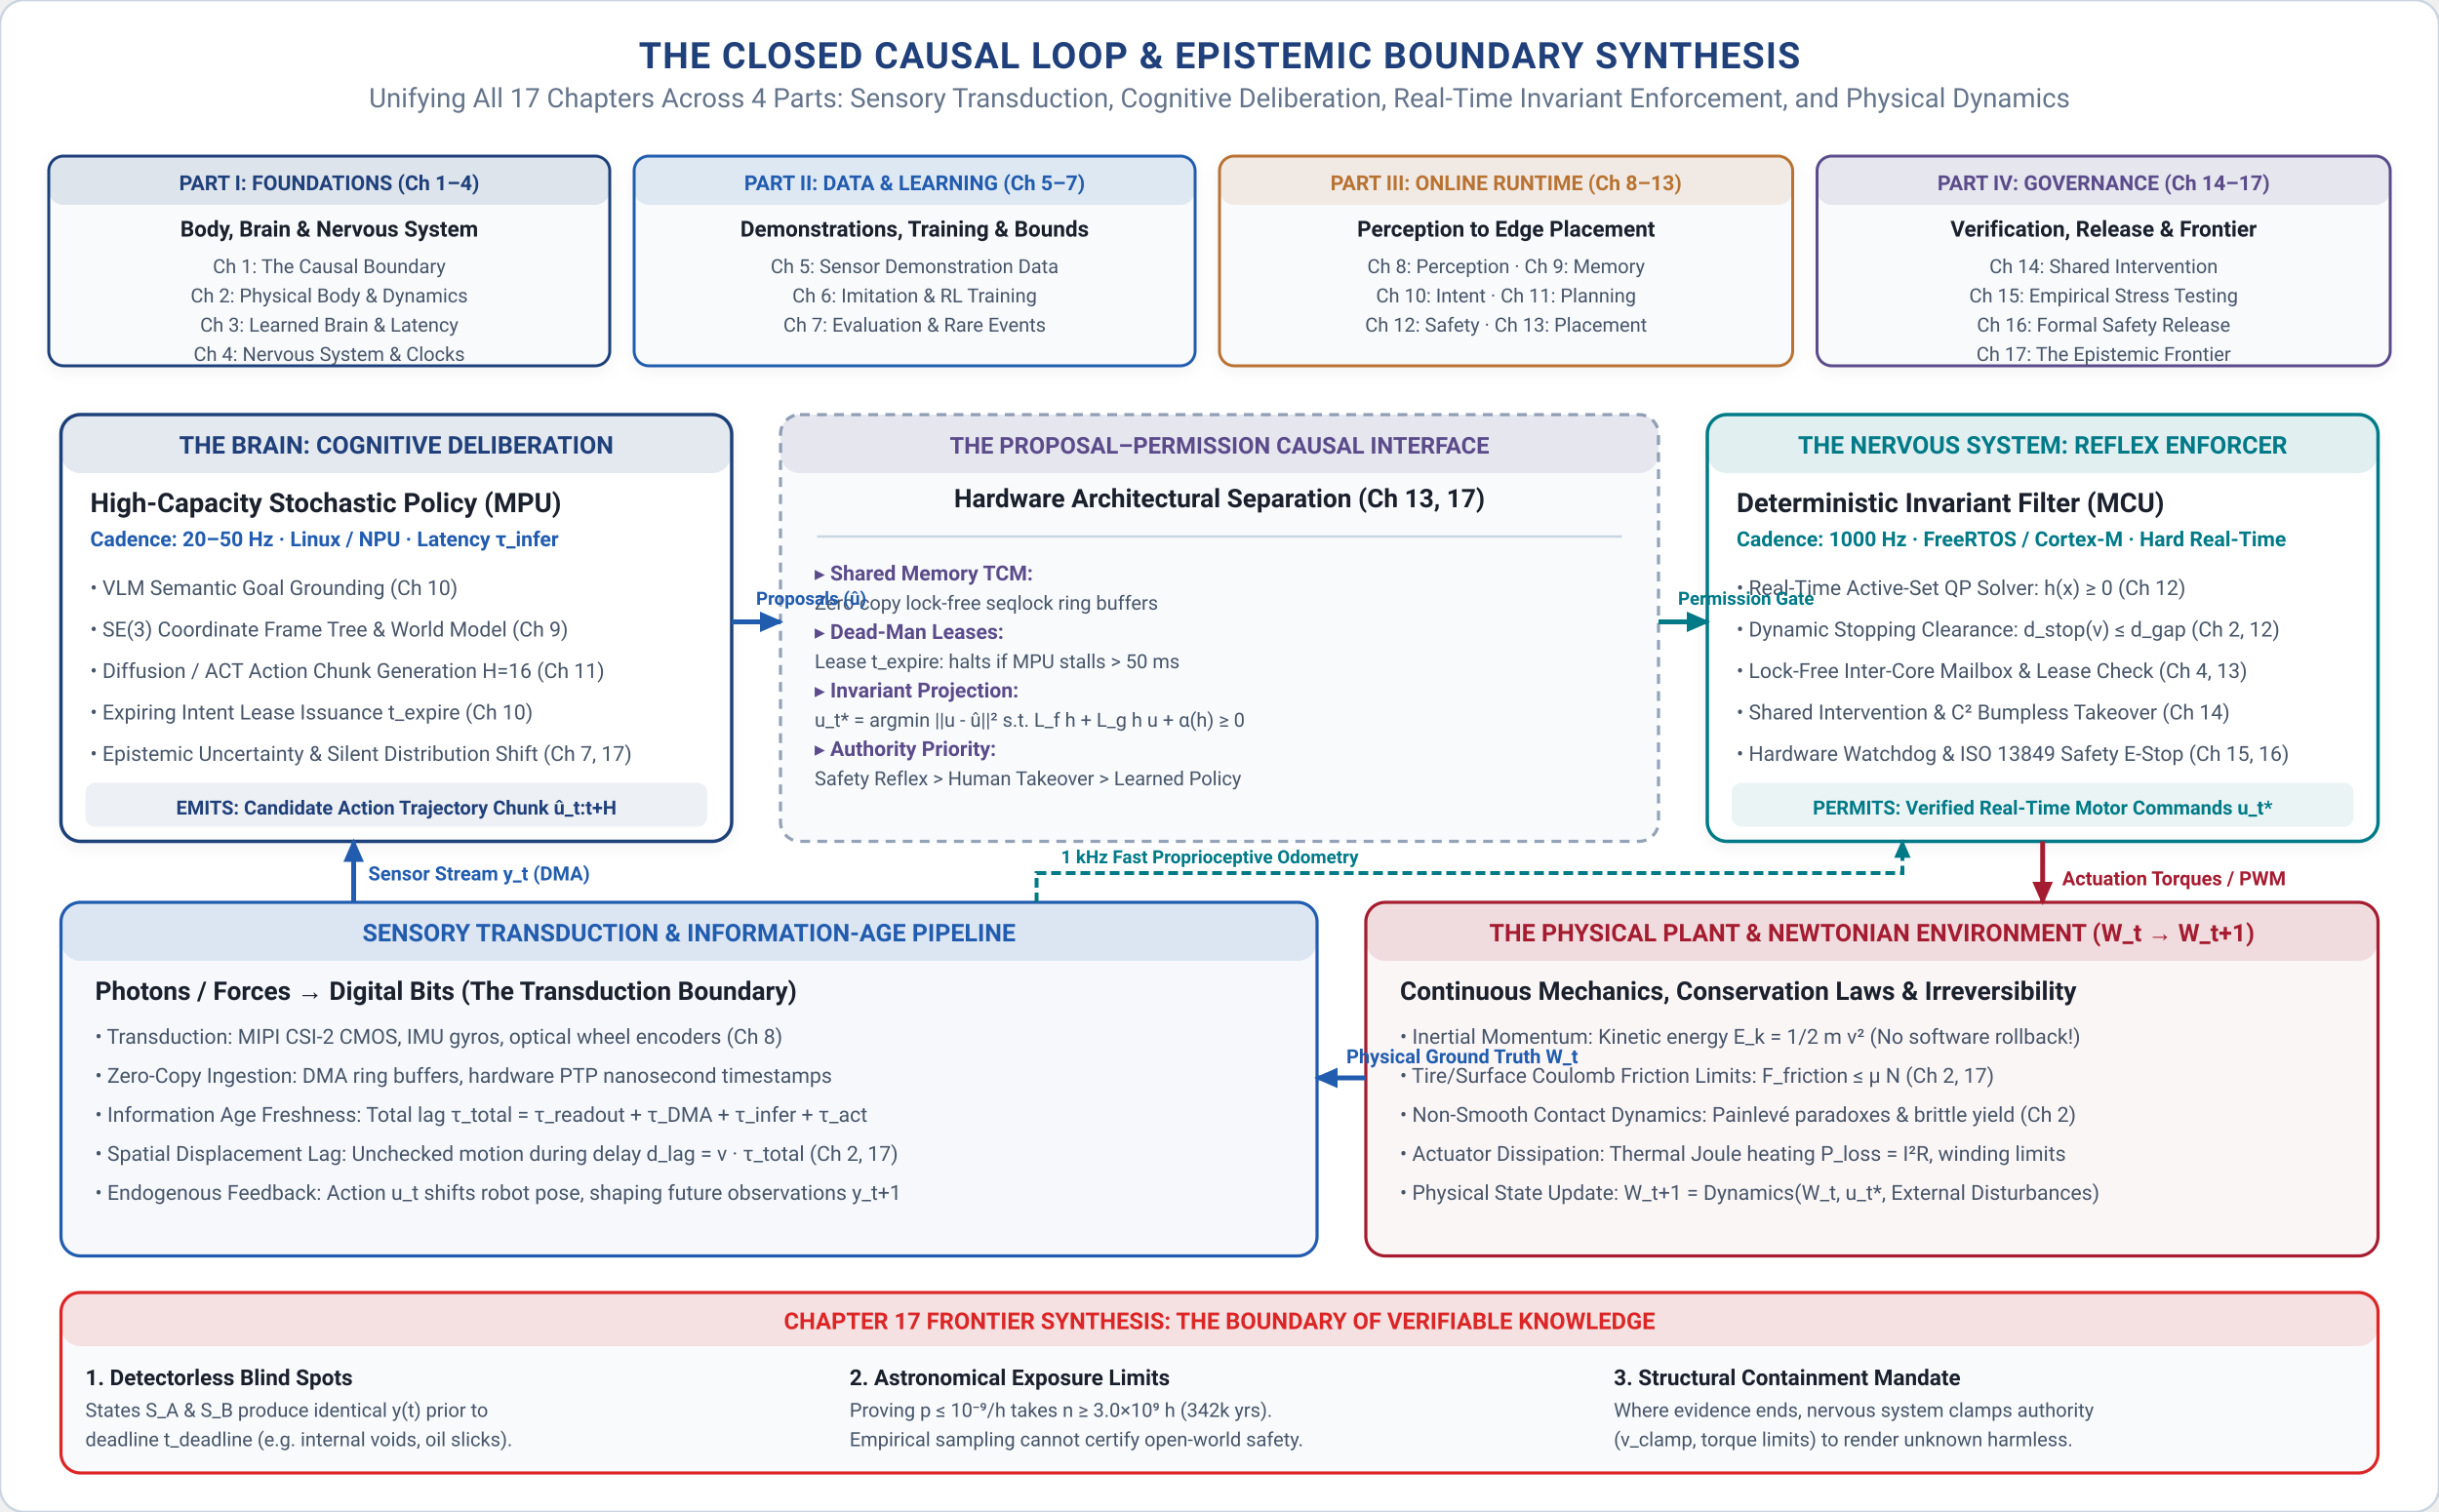
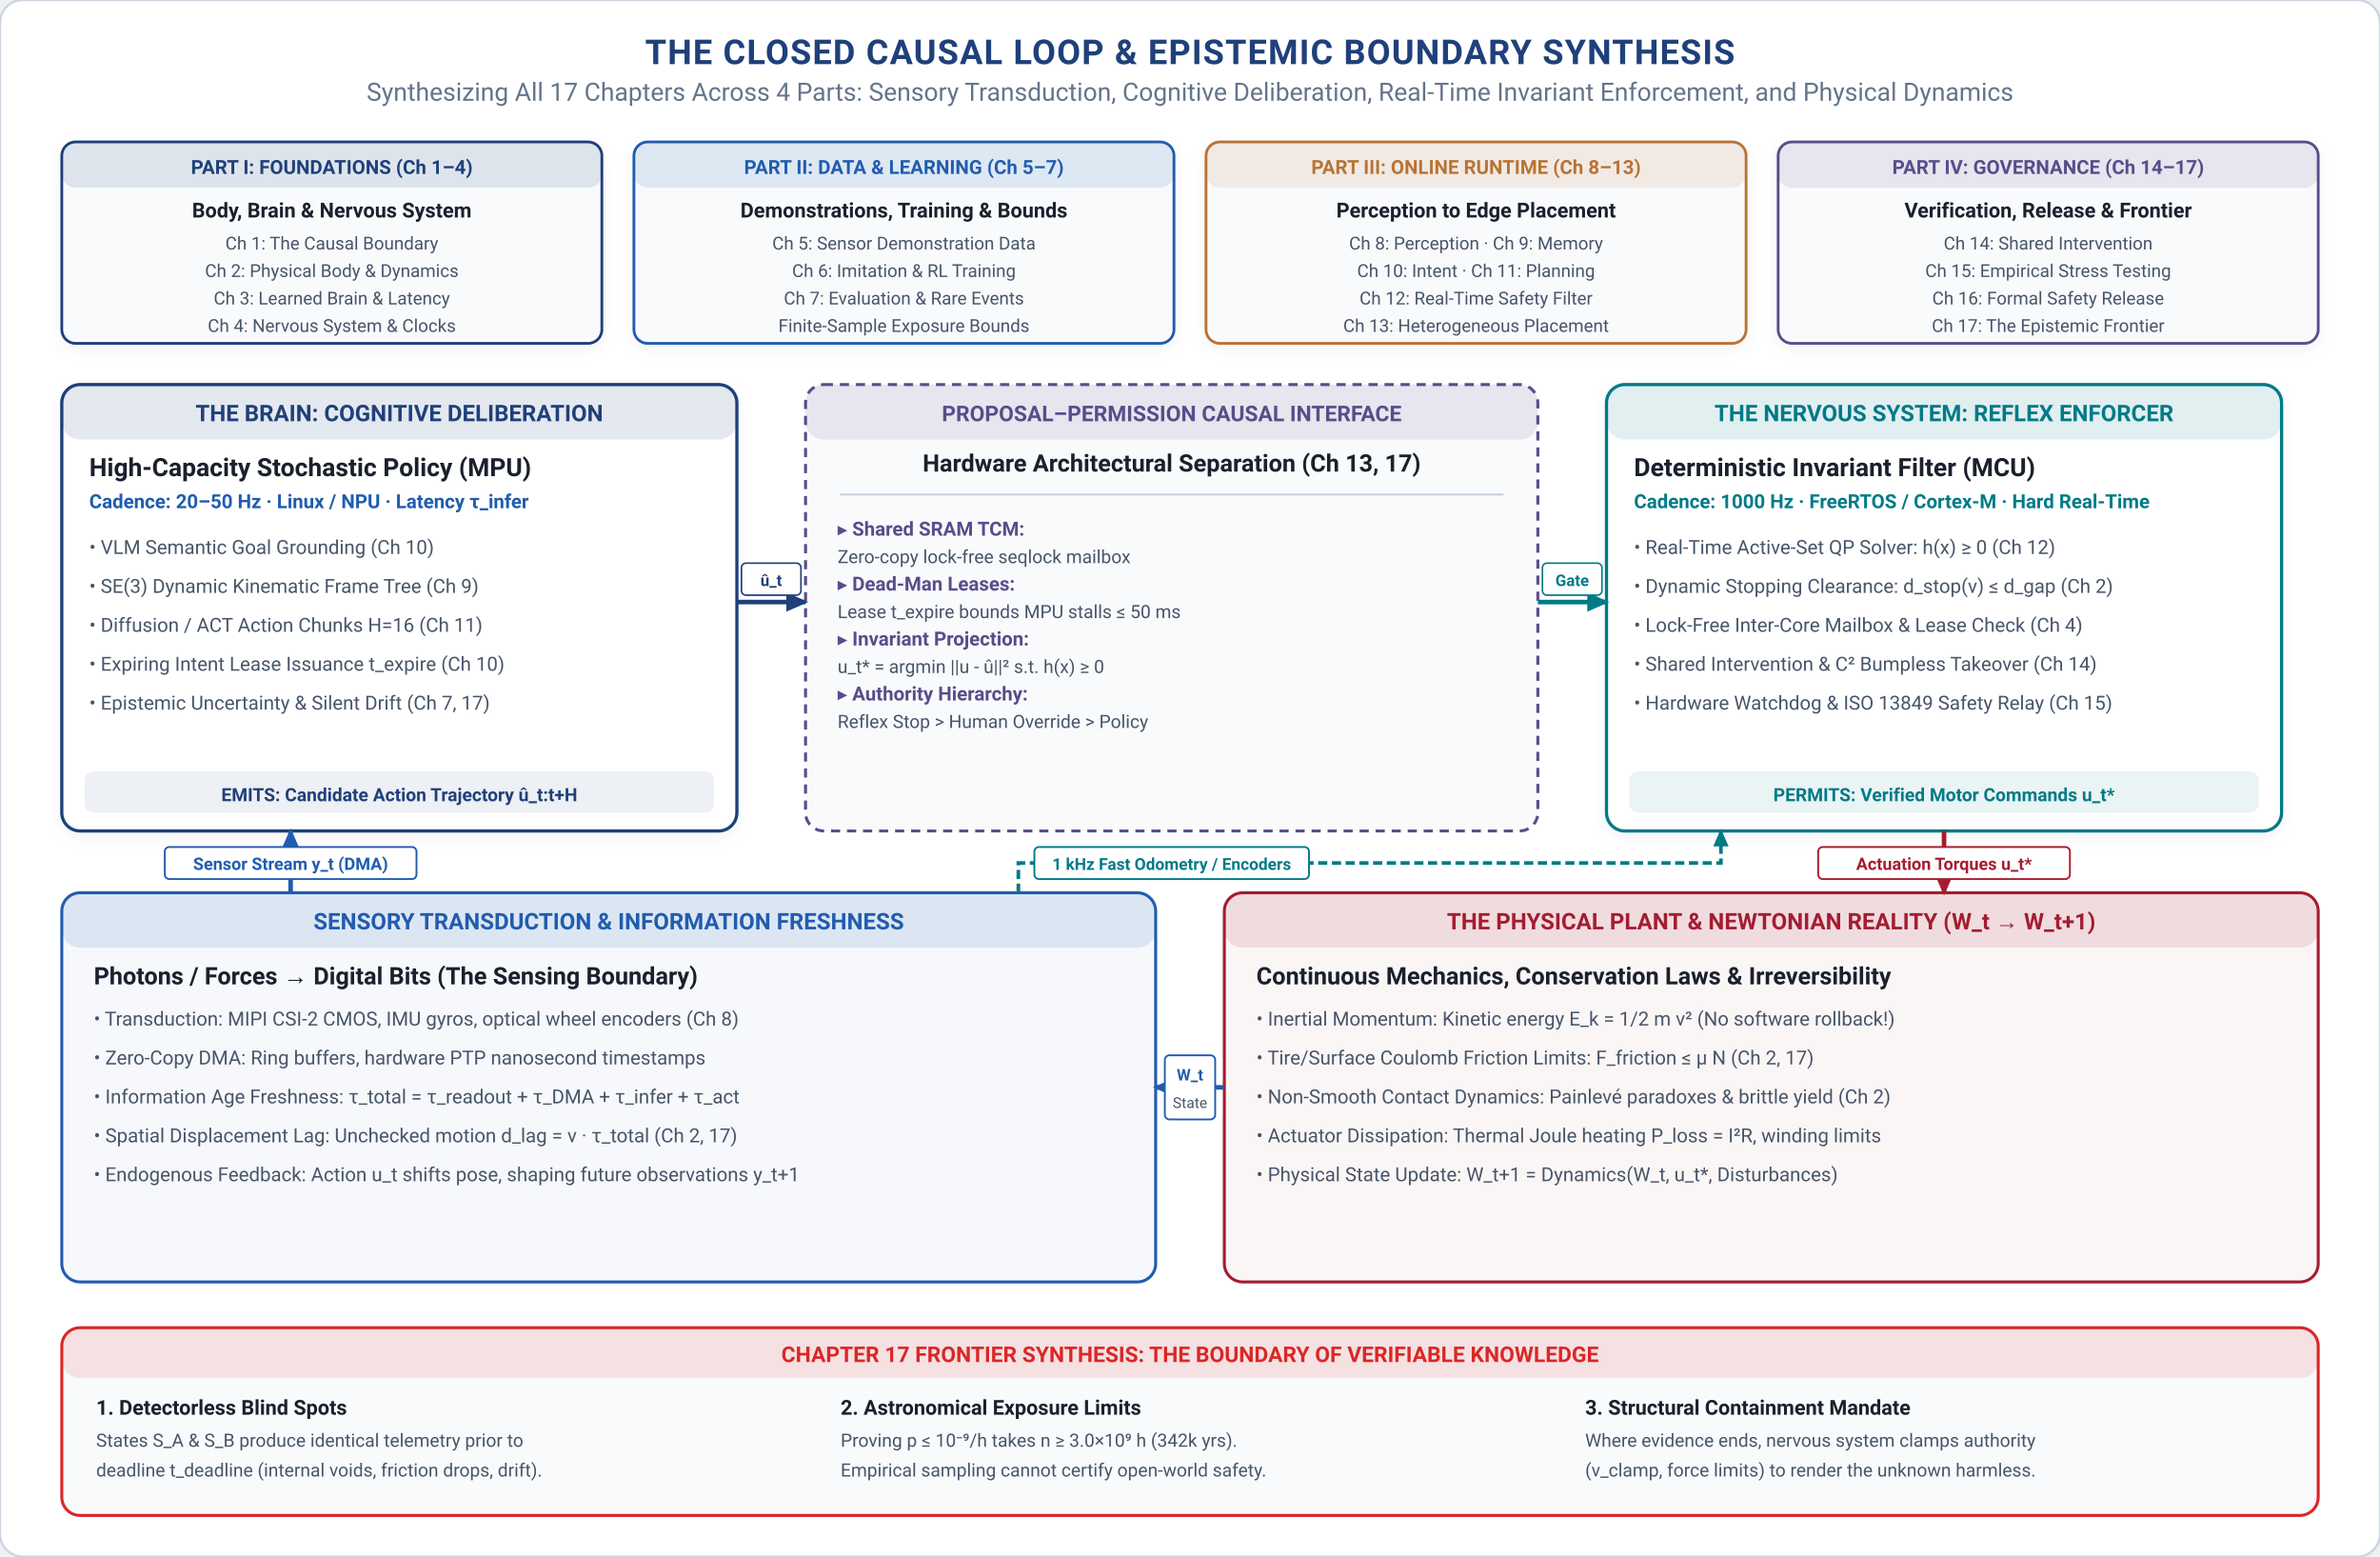
- <svg xmlns="http://www.w3.org/2000/svg" viewBox="0 0 1000 620" width="100%" height="100%">
+ <svg xmlns="http://www.w3.org/2000/svg" viewBox="0 0 1040 680" width="100%" height="100%">
  <style>
      text { font-family: -apple-system, BlinkMacSystemFont, "Segoe UI", Roboto, "Helvetica Neue", Arial, sans-serif; }
      .title { font-weight: 700; font-size: 15px; fill: #1F407A; text-anchor: middle; letter-spacing: 0.5px; }
      .subtitle { font-size: 11px; fill: #64748B; text-anchor: middle; }
      .section-hdr { font-weight: 700; font-size: 13px; fill: #1F407A; letter-spacing: 0.3px; }
      .card-title { font-weight: 700; font-size: 11.5px; }
      .body-text { font-size: 10px; fill: #475569; }
      .bold-text { font-weight: 600; font-size: 10px; fill: #1A202C; }
      .small-text { font-size: 9px; fill: #64748B; }
      .code-text { font-family: "SFMono-Regular", Consolas, "Liberation Mono", Menlo, Courier, monospace; font-size: 9px; fill: #1F407A; font-weight: 600; }
      .badge-text { font-weight: 700; font-size: 9px; text-anchor: middle; }
    </style>
  <defs>
    <marker id="arr-blue" viewBox="0 0 10 10" refX="7" refY="5" markerWidth="6" markerHeight="6" orient="auto-start-reverse">
      <path d="M 0 1.5 L 8 5 L 0 8.5 z" fill="#215CAF" />
    </marker>
    <marker id="arr-navy" viewBox="0 0 10 10" refX="7" refY="5" markerWidth="6" markerHeight="6" orient="auto-start-reverse">
      <path d="M 0 1.5 L 8 5 L 0 8.5 z" fill="#1F407A" />
    </marker>
    <marker id="arr-petrol" viewBox="0 0 10 10" refX="7" refY="5" markerWidth="6" markerHeight="6" orient="auto-start-reverse">
      <path d="M 0 1.5 L 8 5 L 0 8.5 z" fill="#007A87" />
    </marker>
    <marker id="arr-teal" viewBox="0 0 10 10" refX="7" refY="5" markerWidth="6" markerHeight="6" orient="auto-start-reverse">
      <path d="M 0 1.5 L 8 5 L 0 8.5 z" fill="#10B981" />
    </marker>
    <marker id="arr-bronze" viewBox="0 0 10 10" refX="7" refY="5" markerWidth="6" markerHeight="6" orient="auto-start-reverse">
      <path d="M 0 1.5 L 8 5 L 0 8.5 z" fill="#B87333" />
    </marker>
    <marker id="arr-crimson" viewBox="0 0 10 10" refX="7" refY="5" markerWidth="6" markerHeight="6" orient="auto-start-reverse">
      <path d="M 0 1.5 L 8 5 L 0 8.5 z" fill="#A51C30" />
    </marker>
    <marker id="arr-coral" viewBox="0 0 10 10" refX="7" refY="5" markerWidth="6" markerHeight="6" orient="auto-start-reverse">
      <path d="M 0 1.5 L 8 5 L 0 8.5 z" fill="#DC2626" />
    </marker>
    <marker id="arr-purple" viewBox="0 0 10 10" refX="7" refY="5" markerWidth="6" markerHeight="6" orient="auto-start-reverse">
      <path d="M 0 1.5 L 8 5 L 0 8.5 z" fill="#5B4B8A" />
    </marker>
    <marker id="arr-slate" viewBox="0 0 10 10" refX="7" refY="5" markerWidth="6" markerHeight="6" orient="auto-start-reverse">
      <path d="M 0 1.5 L 8 5 L 0 8.5 z" fill="#64748B" />
    </marker>
    <filter id="shadow" x="-2%" y="-3%" width="104%" height="108%" filterUnits="userSpaceOnUse">
      <feDropShadow dx="0" dy="2" stdDeviation="3" flood-color="#0F172A" flood-opacity="0.05" />
    </filter>
  </defs>
-   <rect width="1000" height="620" fill="#FFFFFF" rx="10" stroke="#CBD5E1" stroke-width="1" />
-   <text x="500.0" y="28" class="title">THE CLOSED CAUSAL LOOP &amp; EPISTEMIC BOUNDARY SYNTHESIS</text>
-   <text x="500.0" y="44" class="subtitle">Unifying All 17 Chapters Across 4 Parts: Sensory Transduction, Cognitive Deliberation, Real-Time Invariant Enforcement, and Physical Dynamics</text>
-   <rect x="20" y="64" width="230" height="86" rx="6" fill="#F8FAFC" stroke="#1F407A" stroke-width="1.2" filter="url(#shadow)" />
-   <rect x="20" y="64" width="230" height="20" rx="6" fill="#1F407A" fill-opacity="0.12" />
-   <text x="135.0" y="78" font-size="8.5" font-weight="700" fill="#1F407A" text-anchor="middle">PART I: FOUNDATIONS (Ch 1–4)</text>
-   <text x="135.0" y="97" font-size="9" font-weight="700" fill="#1A202C" text-anchor="middle">Body, Brain &amp; Nervous System</text>
-   <text x="135.0" y="112" font-size="8" fill="#475569" text-anchor="middle">Ch 1: The Causal Boundary</text>
-   <text x="135.0" y="124" font-size="8" fill="#475569" text-anchor="middle">Ch 2: Physical Body &amp; Dynamics</text>
-   <text x="135.0" y="136" font-size="8" fill="#475569" text-anchor="middle">Ch 3: Learned Brain &amp; Latency</text>
-   <text x="135.0" y="148" font-size="8" fill="#475569" text-anchor="middle">Ch 4: Nervous System &amp; Clocks</text>
-   <rect x="260" y="64" width="230" height="86" rx="6" fill="#F8FAFC" stroke="#215CAF" stroke-width="1.2" filter="url(#shadow)" />
-   <rect x="260" y="64" width="230" height="20" rx="6" fill="#215CAF" fill-opacity="0.12" />
-   <text x="375.0" y="78" font-size="8.5" font-weight="700" fill="#215CAF" text-anchor="middle">PART II: DATA &amp; LEARNING (Ch 5–7)</text>
-   <text x="375.0" y="97" font-size="9" font-weight="700" fill="#1A202C" text-anchor="middle">Demonstrations, Training &amp; Bounds</text>
-   <text x="375.0" y="112" font-size="8" fill="#475569" text-anchor="middle">Ch 5: Sensor Demonstration Data</text>
-   <text x="375.0" y="124" font-size="8" fill="#475569" text-anchor="middle">Ch 6: Imitation &amp; RL Training</text>
-   <text x="375.0" y="136" font-size="8" fill="#475569" text-anchor="middle">Ch 7: Evaluation &amp; Rare Events</text>
-   <rect x="500" y="64" width="235" height="86" rx="6" fill="#F8FAFC" stroke="#B87333" stroke-width="1.2" filter="url(#shadow)" />
-   <rect x="500" y="64" width="235" height="20" rx="6" fill="#B87333" fill-opacity="0.12" />
-   <text x="617.5" y="78" font-size="8.5" font-weight="700" fill="#B87333" text-anchor="middle">PART III: ONLINE RUNTIME (Ch 8–13)</text>
-   <text x="617.5" y="97" font-size="9" font-weight="700" fill="#1A202C" text-anchor="middle">Perception to Edge Placement</text>
-   <text x="617.5" y="112" font-size="8" fill="#475569" text-anchor="middle">Ch 8: Perception · Ch 9: Memory</text>
-   <text x="617.5" y="124" font-size="8" fill="#475569" text-anchor="middle">Ch 10: Intent · Ch 11: Planning</text>
-   <text x="617.5" y="136" font-size="8" fill="#475569" text-anchor="middle">Ch 12: Safety · Ch 13: Placement</text>
-   <rect x="745" y="64" width="235" height="86" rx="6" fill="#F8FAFC" stroke="#5B4B8A" stroke-width="1.2" filter="url(#shadow)" />
-   <rect x="745" y="64" width="235" height="20" rx="6" fill="#5B4B8A" fill-opacity="0.12" />
-   <text x="862.5" y="78" font-size="8.5" font-weight="700" fill="#5B4B8A" text-anchor="middle">PART IV: GOVERNANCE (Ch 14–17)</text>
-   <text x="862.5" y="97" font-size="9" font-weight="700" fill="#1A202C" text-anchor="middle">Verification, Release &amp; Frontier</text>
-   <text x="862.5" y="112" font-size="8" fill="#475569" text-anchor="middle">Ch 14: Shared Intervention</text>
-   <text x="862.5" y="124" font-size="8" fill="#475569" text-anchor="middle">Ch 15: Empirical Stress Testing</text>
-   <text x="862.5" y="136" font-size="8" fill="#475569" text-anchor="middle">Ch 16: Formal Safety Release</text>
-   <text x="862.5" y="148" font-size="8" fill="#475569" text-anchor="middle">Ch 17: The Epistemic Frontier</text>
-   <rect x="25" y="170" width="275" height="175" rx="8" fill="#FFFFFF" stroke="#1F407A" stroke-width="1.4" filter="url(#shadow)" />
-   <rect x="25" y="170" width="275" height="24" rx="8" fill="#1F407A" fill-opacity="0.12" />
-   <text x="162.5" y="186" font-size="10" font-weight="700" fill="#1F407A" text-anchor="middle">THE BRAIN: COGNITIVE DELIBERATION</text>
-   <text x="37" y="210" font-size="11" font-weight="700" fill="#1A202C">High-Capacity Stochastic Policy (MPU)</text>
-   <text x="37" y="224" font-size="8.5" font-weight="600" fill="#215CAF">Cadence: 20–50 Hz · Linux / NPU · Latency τ_infer</text>
-   <text x="37" y="244" font-size="8.5" fill="#475569">• VLM Semantic Goal Grounding (Ch 10)</text>
-   <text x="37" y="261" font-size="8.5" fill="#475569">• SE(3) Coordinate Frame Tree &amp; World Model (Ch 9)</text>
-   <text x="37" y="278" font-size="8.5" fill="#475569">• Diffusion / ACT Action Chunk Generation H=16 (Ch 11)</text>
-   <text x="37" y="295" font-size="8.5" fill="#475569">• Expiring Intent Lease Issuance t_expire (Ch 10)</text>
-   <text x="37" y="312" font-size="8.5" fill="#475569">• Epistemic Uncertainty &amp; Silent Distribution Shift (Ch 7, 17)</text>
-   <rect x="35" y="321" width="255" height="18" rx="4" fill="#1F407A" fill-opacity="0.08" />
-   <text x="162.5" y="334" font-size="8" font-weight="700" fill="#1F407A" text-anchor="middle">EMITS: Candidate Action Trajectory Chunk û_t:t+H</text>
-   <rect x="700" y="170" width="275" height="175" rx="8" fill="#FFFFFF" stroke="#007A87" stroke-width="1.4" filter="url(#shadow)" />
-   <rect x="700" y="170" width="275" height="24" rx="8" fill="#007A87" fill-opacity="0.12" />
-   <text x="837.5" y="186" font-size="10" font-weight="700" fill="#007A87" text-anchor="middle">THE NERVOUS SYSTEM: REFLEX ENFORCER</text>
-   <text x="712" y="210" font-size="11" font-weight="700" fill="#1A202C">Deterministic Invariant Filter (MCU)</text>
-   <text x="712" y="224" font-size="8.5" font-weight="600" fill="#007A87">Cadence: 1000 Hz · FreeRTOS / Cortex-M · Hard Real-Time</text>
-   <text x="712" y="244" font-size="8.5" fill="#475569">• Real-Time Active-Set QP Solver: h(x) ≥ 0 (Ch 12)</text>
-   <text x="712" y="261" font-size="8.5" fill="#475569">• Dynamic Stopping Clearance: d_stop(v) ≤ d_gap (Ch 2, 12)</text>
-   <text x="712" y="278" font-size="8.5" fill="#475569">• Lock-Free Inter-Core Mailbox &amp; Lease Check (Ch 4, 13)</text>
-   <text x="712" y="295" font-size="8.5" fill="#475569">• Shared Intervention &amp; C² Bumpless Takeover (Ch 14)</text>
-   <text x="712" y="312" font-size="8.5" fill="#475569">• Hardware Watchdog &amp; ISO 13849 Safety E-Stop (Ch 15, 16)</text>
-   <rect x="710" y="321" width="255" height="18" rx="4" fill="#007A87" fill-opacity="0.08" />
-   <text x="837.5" y="334" font-size="8" font-weight="700" fill="#007A87" text-anchor="middle">PERMITS: Verified Real-Time Motor Commands u_t*</text>
-   <rect x="320" y="170" width="360" height="175" rx="8" fill="#F8FAFC" stroke="#94A3B8" stroke-width="1.3" stroke-dasharray="4,3" />
-   <rect x="320" y="170" width="360" height="24" rx="8" fill="#5B4B8A" fill-opacity="0.12" />
-   <text x="500.0" y="186" font-size="9.5" font-weight="700" fill="#5B4B8A" text-anchor="middle">THE PROPOSAL–PERMISSION CAUSAL INTERFACE</text>
-   <text x="500.0" y="208" font-size="10.5" font-weight="700" fill="#1A202C" text-anchor="middle">Hardware Architectural Separation (Ch 13, 17)</text>
-   <line x1="335" y1="220" x2="665" y2="220" stroke="#CBD5E1" stroke-width="1" />
-   <text x="334" y="238" font-size="8.5" font-weight="700" fill="#5B4B8A">▸ Shared Memory TCM:</text>
-   <text x="334" y="250" font-size="8" fill="#475569">Zero-copy lock-free seqlock ring buffers</text>
-   <text x="334" y="262" font-size="8.5" font-weight="700" fill="#5B4B8A">▸ Dead-Man Leases:</text>
-   <text x="334" y="274" font-size="8" fill="#475569">Lease t_expire: halts if MPU stalls &gt; 50 ms</text>
-   <text x="334" y="286" font-size="8.5" font-weight="700" fill="#5B4B8A">▸ Invariant Projection:</text>
-   <text x="334" y="298" font-size="8" fill="#475569">u_t* = argmin ||u - û||² s.t. L_f h + L_g h u + α(h) ≥ 0</text>
-   <text x="334" y="310" font-size="8.5" font-weight="700" fill="#5B4B8A">▸ Authority Priority:</text>
-   <text x="334" y="322" font-size="8" fill="#475569">Safety Reflex &gt; Human Takeover &gt; Learned Policy</text>
-   <line x1="300" y1="255" x2="320" y2="255" stroke="#215CAF" stroke-width="2" marker-end="url(#arr-blue)" />
-   <text x="310" y="248" font-size="7.5" font-weight="700" fill="#215CAF">Proposals (û)</text>
-   <line x1="680" y1="255" x2="700" y2="255" stroke="#007A87" stroke-width="2" marker-end="url(#arr-petrol)" />
-   <text x="688" y="248" font-size="7.5" font-weight="700" fill="#007A87">Permission Gate</text>
-   <rect x="560" y="370" width="415" height="145" rx="8" fill="#A51C30" fill-opacity="0.04" stroke="#A51C30" stroke-width="1.3" />
-   <rect x="560" y="370" width="415" height="24" rx="8" fill="#A51C30" fill-opacity="0.12" />
-   <text x="767.5" y="386" font-size="10" font-weight="700" fill="#A51C30" text-anchor="middle">THE PHYSICAL PLANT &amp; NEWTONIAN ENVIRONMENT (W_t → W_t+1)</text>
-   <text x="574" y="410" font-size="10.5" font-weight="700" fill="#1A202C">Continuous Mechanics, Conservation Laws &amp; Irreversibility</text>
-   <text x="574" y="428" font-size="8.5" fill="#475569">• Inertial Momentum: Kinetic energy E_k = 1/2 m v² (No software rollback!)</text>
-   <text x="574" y="444" font-size="8.5" fill="#475569">• Tire/Surface Coulomb Friction Limits: F_friction ≤ μ N (Ch 2, 17)</text>
-   <text x="574" y="460" font-size="8.5" fill="#475569">• Non-Smooth Contact Dynamics: Painlevé paradoxes &amp; brittle yield (Ch 2)</text>
-   <text x="574" y="476" font-size="8.5" fill="#475569">• Actuator Dissipation: Thermal Joule heating P_loss = I²R, winding limits</text>
-   <text x="574" y="492" font-size="8.5" fill="#475569">• Physical State Update: W_t+1 = Dynamics(W_t, u_t*, External Disturbances)</text>
-   <line x1="837.5" y1="345" x2="837.5" y2="370" stroke="#A51C30" stroke-width="2" marker-end="url(#arr-crimson)" />
-   <text x="845.5" y="363" font-size="8" font-weight="700" fill="#A51C30">Actuation Torques / PWM</text>
-   <rect x="25" y="370" width="515" height="145" rx="8" fill="#215CAF" fill-opacity="0.04" stroke="#215CAF" stroke-width="1.3" />
-   <rect x="25" y="370" width="515" height="24" rx="8" fill="#215CAF" fill-opacity="0.12" />
-   <text x="282.5" y="386" font-size="10" font-weight="700" fill="#215CAF" text-anchor="middle">SENSORY TRANSDUCTION &amp; INFORMATION-AGE PIPELINE</text>
-   <text x="39" y="410" font-size="10.5" font-weight="700" fill="#1A202C">Photons / Forces → Digital Bits (The Transduction Boundary)</text>
-   <text x="39" y="428" font-size="8.5" fill="#475569">• Transduction: MIPI CSI-2 CMOS, IMU gyros, optical wheel encoders (Ch 8)</text>
-   <text x="39" y="444" font-size="8.5" fill="#475569">• Zero-Copy Ingestion: DMA ring buffers, hardware PTP nanosecond timestamps</text>
-   <text x="39" y="460" font-size="8.5" fill="#475569">• Information Age Freshness: Total lag τ_total = τ_readout + τ_DMA + τ_infer + τ_act</text>
-   <text x="39" y="476" font-size="8.5" fill="#475569">• Spatial Displacement Lag: Unchecked motion during delay d_lag = v · τ_total (Ch 2, 17)</text>
-   <text x="39" y="492" font-size="8.5" fill="#475569">• Endogenous Feedback: Action u_t shifts robot pose, shaping future observations y_t+1</text>
-   <line x1="560" y1="442" x2="540" y2="442" stroke="#215CAF" stroke-width="2" marker-end="url(#arr-blue)" />
-   <text x="552" y="436" font-size="8" font-weight="700" fill="#215CAF">Physical Ground Truth W_t</text>
-   <line x1="145" y1="370" x2="145" y2="345" stroke="#215CAF" stroke-width="2" marker-end="url(#arr-blue)" />
-   <text x="151" y="361" font-size="8" font-weight="700" fill="#215CAF">Sensor Stream y_t (DMA)</text>
-   <path d="M 425 370 L 425 358 L 780 358 L 780 345" fill="none" stroke="#007A87" stroke-width="1.6" stroke-dasharray="4,2" marker-end="url(#arr-petrol)" />
-   <text x="435" y="354" font-size="7.5" font-weight="600" fill="#007A87">1 kHz Fast Proprioceptive Odometry</text>
-   <rect x="25" y="530" width="950" height="74" rx="8" fill="#F8FAFC" stroke="#DC2626" stroke-width="1.3" />
-   <rect x="25" y="530" width="950" height="22" rx="8" fill="#DC2626" fill-opacity="0.12" />
-   <text x="500.0" y="545" font-size="9.5" font-weight="700" fill="#DC2626" text-anchor="middle">CHAPTER 17 FRONTIER SYNTHESIS: THE BOUNDARY OF VERIFIABLE KNOWLEDGE</text>
-   <text x="35" y="568" font-size="9" font-weight="700" fill="#1A202C">1. Detectorless Blind Spots</text>
-   <text x="35" y="581" font-size="8" fill="#475569">States S_A &amp; S_B produce identical y(t) prior to</text>
-   <text x="35" y="593" font-size="8" fill="#475569">deadline t_deadline (e.g. internal voids, oil slicks).</text>
-   <text x="348.333" y="568" font-size="9" font-weight="700" fill="#1A202C">2. Astronomical Exposure Limits</text>
-   <text x="348.333" y="581" font-size="8" fill="#475569">Proving p ≤ 10⁻⁹/h takes n ≥ 3.0×10⁹ h (342k yrs).</text>
-   <text x="348.333" y="593" font-size="8" fill="#475569">Empirical sampling cannot certify open-world safety.</text>
-   <text x="661.667" y="568" font-size="9" font-weight="700" fill="#1A202C">3. Structural Containment Mandate</text>
-   <text x="661.667" y="581" font-size="8" fill="#475569">Where evidence ends, nervous system clamps authority</text>
-   <text x="661.667" y="593" font-size="8" fill="#475569">(v_clamp, torque limits) to render unknown harmless.</text>
+   <rect width="1040" height="680" fill="#FFFFFF" rx="10" stroke="#CBD5E1" stroke-width="1" />
+   <text x="520.0" y="28" class="title">THE CLOSED CAUSAL LOOP &amp; EPISTEMIC BOUNDARY SYNTHESIS</text>
+   <text x="520.0" y="44" class="subtitle">Synthesizing All 17 Chapters Across 4 Parts: Sensory Transduction, Cognitive Deliberation, Real-Time Invariant Enforcement, and Physical Dynamics</text>
+   <rect x="27.0" y="62" width="236" height="88" rx="6" fill="#F8FAFC" stroke="#1F407A" stroke-width="1.2" filter="url(#shadow)" />
+   <rect x="27.0" y="62" width="236" height="20" rx="6" fill="#1F407A" fill-opacity="0.12" />
+   <text x="145.0" y="76" font-size="8.5" font-weight="700" fill="#1F407A" text-anchor="middle">PART I: FOUNDATIONS (Ch 1–4)</text>
+   <text x="145.0" y="95" font-size="9" font-weight="700" fill="#1A202C" text-anchor="middle">Body, Brain &amp; Nervous System</text>
+   <text x="145.0" y="109" font-size="7.8" fill="#475569" text-anchor="middle">Ch 1: The Causal Boundary</text>
+   <text x="145.0" y="121" font-size="7.8" fill="#475569" text-anchor="middle">Ch 2: Physical Body &amp; Dynamics</text>
+   <text x="145.0" y="133" font-size="7.8" fill="#475569" text-anchor="middle">Ch 3: Learned Brain &amp; Latency</text>
+   <text x="145.0" y="145" font-size="7.8" fill="#475569" text-anchor="middle">Ch 4: Nervous System &amp; Clocks</text>
+   <rect x="277.0" y="62" width="236" height="88" rx="6" fill="#F8FAFC" stroke="#215CAF" stroke-width="1.2" filter="url(#shadow)" />
+   <rect x="277.0" y="62" width="236" height="20" rx="6" fill="#215CAF" fill-opacity="0.12" />
+   <text x="395.0" y="76" font-size="8.5" font-weight="700" fill="#215CAF" text-anchor="middle">PART II: DATA &amp; LEARNING (Ch 5–7)</text>
+   <text x="395.0" y="95" font-size="9" font-weight="700" fill="#1A202C" text-anchor="middle">Demonstrations, Training &amp; Bounds</text>
+   <text x="395.0" y="109" font-size="7.8" fill="#475569" text-anchor="middle">Ch 5: Sensor Demonstration Data</text>
+   <text x="395.0" y="121" font-size="7.8" fill="#475569" text-anchor="middle">Ch 6: Imitation &amp; RL Training</text>
+   <text x="395.0" y="133" font-size="7.8" fill="#475569" text-anchor="middle">Ch 7: Evaluation &amp; Rare Events</text>
+   <text x="395.0" y="145" font-size="7.8" fill="#475569" text-anchor="middle">Finite-Sample Exposure Bounds</text>
+   <rect x="527.0" y="62" width="236" height="88" rx="6" fill="#F8FAFC" stroke="#B87333" stroke-width="1.2" filter="url(#shadow)" />
+   <rect x="527.0" y="62" width="236" height="20" rx="6" fill="#B87333" fill-opacity="0.12" />
+   <text x="645.0" y="76" font-size="8.5" font-weight="700" fill="#B87333" text-anchor="middle">PART III: ONLINE RUNTIME (Ch 8–13)</text>
+   <text x="645.0" y="95" font-size="9" font-weight="700" fill="#1A202C" text-anchor="middle">Perception to Edge Placement</text>
+   <text x="645.0" y="109" font-size="7.8" fill="#475569" text-anchor="middle">Ch 8: Perception · Ch 9: Memory</text>
+   <text x="645.0" y="121" font-size="7.8" fill="#475569" text-anchor="middle">Ch 10: Intent · Ch 11: Planning</text>
+   <text x="645.0" y="133" font-size="7.8" fill="#475569" text-anchor="middle">Ch 12: Real-Time Safety Filter</text>
+   <text x="645.0" y="145" font-size="7.8" fill="#475569" text-anchor="middle">Ch 13: Heterogeneous Placement</text>
+   <rect x="777.0" y="62" width="236" height="88" rx="6" fill="#F8FAFC" stroke="#5B4B8A" stroke-width="1.2" filter="url(#shadow)" />
+   <rect x="777.0" y="62" width="236" height="20" rx="6" fill="#5B4B8A" fill-opacity="0.12" />
+   <text x="895.0" y="76" font-size="8.5" font-weight="700" fill="#5B4B8A" text-anchor="middle">PART IV: GOVERNANCE (Ch 14–17)</text>
+   <text x="895.0" y="95" font-size="9" font-weight="700" fill="#1A202C" text-anchor="middle">Verification, Release &amp; Frontier</text>
+   <text x="895.0" y="109" font-size="7.8" fill="#475569" text-anchor="middle">Ch 14: Shared Intervention</text>
+   <text x="895.0" y="121" font-size="7.8" fill="#475569" text-anchor="middle">Ch 15: Empirical Stress Testing</text>
+   <text x="895.0" y="133" font-size="7.8" fill="#475569" text-anchor="middle">Ch 16: Formal Safety Release</text>
+   <text x="895.0" y="145" font-size="7.8" fill="#475569" text-anchor="middle">Ch 17: The Epistemic Frontier</text>
+   <rect x="27.0" y="168" width="295" height="195" rx="8" fill="#FFFFFF" stroke="#1F407A" stroke-width="1.4" filter="url(#shadow)" />
+   <rect x="27.0" y="168" width="295" height="24" rx="8" fill="#1F407A" fill-opacity="0.12" />
+   <text x="174.5" y="184" font-size="10" font-weight="700" fill="#1F407A" text-anchor="middle">THE BRAIN: COGNITIVE DELIBERATION</text>
+   <text x="39.0" y="208" font-size="11" font-weight="700" fill="#1A202C">High-Capacity Stochastic Policy (MPU)</text>
+   <text x="39.0" y="222" font-size="8.5" font-weight="600" fill="#215CAF">Cadence: 20–50 Hz · Linux / NPU · Latency τ_infer</text>
+   <text x="39.0" y="242" font-size="8.5" fill="#475569">• VLM Semantic Goal Grounding (Ch 10)</text>
+   <text x="39.0" y="259" font-size="8.5" fill="#475569">• SE(3) Dynamic Kinematic Frame Tree (Ch 9)</text>
+   <text x="39.0" y="276" font-size="8.5" fill="#475569">• Diffusion / ACT Action Chunks H=16 (Ch 11)</text>
+   <text x="39.0" y="293" font-size="8.5" fill="#475569">• Expiring Intent Lease Issuance t_expire (Ch 10)</text>
+   <text x="39.0" y="310" font-size="8.5" fill="#475569">• Epistemic Uncertainty &amp; Silent Drift (Ch 7, 17)</text>
+   <rect x="37.0" y="337" width="275" height="18" rx="4" fill="#1F407A" fill-opacity="0.08" />
+   <text x="174.5" y="350" font-size="8" font-weight="700" fill="#1F407A" text-anchor="middle">EMITS: Candidate Action Trajectory û_t:t+H</text>
+   <rect x="352.0" y="168" width="320" height="195" rx="8" fill="#F8FAFC" stroke="#5B4B8A" stroke-width="1.3" stroke-dasharray="4,3" />
+   <rect x="352.0" y="168" width="320" height="24" rx="8" fill="#5B4B8A" fill-opacity="0.12" />
+   <text x="512.0" y="184" font-size="9.5" font-weight="700" fill="#5B4B8A" text-anchor="middle">PROPOSAL–PERMISSION CAUSAL INTERFACE</text>
+   <text x="512.0" y="206" font-size="10.5" font-weight="700" fill="#1A202C" text-anchor="middle">Hardware Architectural Separation (Ch 13, 17)</text>
+   <line x1="367.0" y1="216" x2="657.0" y2="216" stroke="#CBD5E1" stroke-width="1" />
+   <text x="366.0" y="234" font-size="8.5" font-weight="700" fill="#5B4B8A">▸ Shared SRAM TCM:</text>
+   <text x="366.0" y="246" font-size="8" fill="#475569">Zero-copy lock-free seqlock mailbox</text>
+   <text x="366.0" y="258" font-size="8.5" font-weight="700" fill="#5B4B8A">▸ Dead-Man Leases:</text>
+   <text x="366.0" y="270" font-size="8" fill="#475569">Lease t_expire bounds MPU stalls ≤ 50 ms</text>
+   <text x="366.0" y="282" font-size="8.5" font-weight="700" fill="#5B4B8A">▸ Invariant Projection:</text>
+   <text x="366.0" y="294" font-size="8" fill="#475569">u_t* = argmin ||u - û||² s.t. h(x) ≥ 0</text>
+   <text x="366.0" y="306" font-size="8.5" font-weight="700" fill="#5B4B8A">▸ Authority Hierarchy:</text>
+   <text x="366.0" y="318" font-size="8" fill="#475569">Reflex Stop &gt; Human Override &gt; Policy</text>
+   <rect x="702.0" y="168" width="295" height="195" rx="8" fill="#FFFFFF" stroke="#007A87" stroke-width="1.4" filter="url(#shadow)" />
+   <rect x="702.0" y="168" width="295" height="24" rx="8" fill="#007A87" fill-opacity="0.12" />
+   <text x="849.5" y="184" font-size="10" font-weight="700" fill="#007A87" text-anchor="middle">THE NERVOUS SYSTEM: REFLEX ENFORCER</text>
+   <text x="714.0" y="208" font-size="11" font-weight="700" fill="#1A202C">Deterministic Invariant Filter (MCU)</text>
+   <text x="714.0" y="222" font-size="8.5" font-weight="600" fill="#007A87">Cadence: 1000 Hz · FreeRTOS / Cortex-M · Hard Real-Time</text>
+   <text x="714.0" y="242" font-size="8.5" fill="#475569">• Real-Time Active-Set QP Solver: h(x) ≥ 0 (Ch 12)</text>
+   <text x="714.0" y="259" font-size="8.5" fill="#475569">• Dynamic Stopping Clearance: d_stop(v) ≤ d_gap (Ch 2)</text>
+   <text x="714.0" y="276" font-size="8.5" fill="#475569">• Lock-Free Inter-Core Mailbox &amp; Lease Check (Ch 4)</text>
+   <text x="714.0" y="293" font-size="8.5" fill="#475569">• Shared Intervention &amp; C² Bumpless Takeover (Ch 14)</text>
+   <text x="714.0" y="310" font-size="8.5" fill="#475569">• Hardware Watchdog &amp; ISO 13849 Safety Relay (Ch 15)</text>
+   <rect x="712.0" y="337" width="275" height="18" rx="4" fill="#007A87" fill-opacity="0.08" />
+   <text x="849.5" y="350" font-size="8" font-weight="700" fill="#007A87" text-anchor="middle">PERMITS: Verified Motor Commands u_t*</text>
+   <line x1="322.0" y1="263" x2="352.0" y2="263" stroke="#1F407A" stroke-width="2" marker-end="url(#arr-navy)" />
+   <rect x="324.0" y="246" width="26" height="14" rx="2" fill="#FFFFFF" stroke="#1F407A" stroke-width="0.7" />
+   <text x="337.0" y="256" font-size="7" font-weight="700" fill="#1F407A" text-anchor="middle">û_t</text>
+   <line x1="672.0" y1="263" x2="702.0" y2="263" stroke="#007A87" stroke-width="2" marker-end="url(#arr-petrol)" />
+   <rect x="674.0" y="246" width="26" height="14" rx="2" fill="#FFFFFF" stroke="#007A87" stroke-width="0.7" />
+   <text x="687.0" y="256" font-size="7" font-weight="700" fill="#007A87" text-anchor="middle">Gate</text>
+   <rect x="27.0" y="390" width="478.0" height="170" rx="8" fill="#215CAF" fill-opacity="0.04" stroke="#215CAF" stroke-width="1.3" />
+   <rect x="27.0" y="390" width="478.0" height="24" rx="8" fill="#215CAF" fill-opacity="0.12" />
+   <text x="266.0" y="406" font-size="10" font-weight="700" fill="#215CAF" text-anchor="middle">SENSORY TRANSDUCTION &amp; INFORMATION FRESHNESS</text>
+   <text x="41.0" y="430" font-size="10.5" font-weight="700" fill="#1A202C">Photons / Forces → Digital Bits (The Sensing Boundary)</text>
+   <text x="41.0" y="448" font-size="8.5" fill="#475569">• Transduction: MIPI CSI-2 CMOS, IMU gyros, optical wheel encoders (Ch 8)</text>
+   <text x="41.0" y="465" font-size="8.5" fill="#475569">• Zero-Copy DMA: Ring buffers, hardware PTP nanosecond timestamps</text>
+   <text x="41.0" y="482" font-size="8.5" fill="#475569">• Information Age Freshness: τ_total = τ_readout + τ_DMA + τ_infer + τ_act</text>
+   <text x="41.0" y="499" font-size="8.5" fill="#475569">• Spatial Displacement Lag: Unchecked motion d_lag = v · τ_total (Ch 2, 17)</text>
+   <text x="41.0" y="516" font-size="8.5" fill="#475569">• Endogenous Feedback: Action u_t shifts pose, shaping future observations y_t+1</text>
+   <rect x="535.0" y="390" width="478.0" height="170" rx="8" fill="#A51C30" fill-opacity="0.04" stroke="#A51C30" stroke-width="1.3" />
+   <rect x="535.0" y="390" width="478.0" height="24" rx="8" fill="#A51C30" fill-opacity="0.12" />
+   <text x="774.0" y="406" font-size="10" font-weight="700" fill="#A51C30" text-anchor="middle">THE PHYSICAL PLANT &amp; NEWTONIAN REALITY (W_t → W_t+1)</text>
+   <text x="549.0" y="430" font-size="10.5" font-weight="700" fill="#1A202C">Continuous Mechanics, Conservation Laws &amp; Irreversibility</text>
+   <text x="549.0" y="448" font-size="8.5" fill="#475569">• Inertial Momentum: Kinetic energy E_k = 1/2 m v² (No software rollback!)</text>
+   <text x="549.0" y="465" font-size="8.5" fill="#475569">• Tire/Surface Coulomb Friction Limits: F_friction ≤ μ N (Ch 2, 17)</text>
+   <text x="549.0" y="482" font-size="8.5" fill="#475569">• Non-Smooth Contact Dynamics: Painlevé paradoxes &amp; brittle yield (Ch 2)</text>
+   <text x="549.0" y="499" font-size="8.5" fill="#475569">• Actuator Dissipation: Thermal Joule heating P_loss = I²R, winding limits</text>
+   <text x="549.0" y="516" font-size="8.5" fill="#475569">• Physical State Update: W_t+1 = Dynamics(W_t, u_t*, Disturbances)</text>
+   <line x1="849.5" y1="363" x2="849.5" y2="390" stroke="#A51C30" stroke-width="2" marker-end="url(#arr-crimson)" />
+   <rect x="794.5" y="370" width="110" height="14" rx="2" fill="#FFFFFF" stroke="#A51C30" stroke-width="0.8" />
+   <text x="849.5" y="380" font-size="7.5" font-weight="700" fill="#A51C30" text-anchor="middle">Actuation Torques u_t*</text>
+   <line x1="535.0" y1="475.0" x2="505.0" y2="475.0" stroke="#215CAF" stroke-width="2" marker-end="url(#arr-blue)" />
+   <rect x="509.0" y="461.0" width="22" height="28" rx="2" fill="#FFFFFF" stroke="#215CAF" stroke-width="0.8" />
+   <text x="520.0" y="472.0" font-size="7" font-weight="700" fill="#215CAF" text-anchor="middle">W_t</text>
+   <text x="520.0" y="484.0" font-size="6.5" fill="#475569" text-anchor="middle">State</text>
+   <line x1="127.0" y1="390" x2="127.0" y2="363" stroke="#215CAF" stroke-width="2" marker-end="url(#arr-blue)" />
+   <rect x="72.0" y="370" width="110" height="14" rx="2" fill="#FFFFFF" stroke="#215CAF" stroke-width="0.8" />
+   <text x="127.0" y="380" font-size="7.5" font-weight="700" fill="#215CAF" text-anchor="middle">Sensor Stream y_t (DMA)</text>
+   <path d="M 445.0 390 L 445.0 377 L 752.0 377 L 752.0 363" fill="none" stroke="#007A87" stroke-width="1.6" stroke-dasharray="4,2" marker-end="url(#arr-petrol)" />
+   <rect x="452.0" y="370" width="120" height="14" rx="2" fill="#FFFFFF" stroke="#007A87" stroke-width="0.8" />
+   <text x="512.0" y="380" font-size="7.2" font-weight="700" fill="#007A87" text-anchor="middle">1 kHz Fast Odometry / Encoders</text>
+   <rect x="27.0" y="580" width="986.0" height="82" rx="8" fill="#F8FAFC" stroke="#DC2626" stroke-width="1.3" />
+   <rect x="27.0" y="580" width="986.0" height="22" rx="8" fill="#DC2626" fill-opacity="0.12" />
+   <text x="520.0" y="595" font-size="9.5" font-weight="700" fill="#DC2626" text-anchor="middle">CHAPTER 17 FRONTIER SYNTHESIS: THE BOUNDARY OF VERIFIABLE KNOWLEDGE</text>
+   <text x="42.0" y="618" font-size="9" font-weight="700" fill="#1A202C">1. Detectorless Blind Spots</text>
+   <text x="42.0" y="632" font-size="8" fill="#475569">States S_A &amp; S_B produce identical telemetry prior to</text>
+   <text x="42.0" y="645" font-size="8" fill="#475569">deadline t_deadline (internal voids, friction drops, drift).</text>
+   <text x="367.333" y="618" font-size="9" font-weight="700" fill="#1A202C">2. Astronomical Exposure Limits</text>
+   <text x="367.333" y="632" font-size="8" fill="#475569">Proving p ≤ 10⁻⁹/h takes n ≥ 3.0×10⁹ h (342k yrs).</text>
+   <text x="367.333" y="645" font-size="8" fill="#475569">Empirical sampling cannot certify open-world safety.</text>
+   <text x="692.667" y="618" font-size="9" font-weight="700" fill="#1A202C">3. Structural Containment Mandate</text>
+   <text x="692.667" y="632" font-size="8" fill="#475569">Where evidence ends, nervous system clamps authority</text>
+   <text x="692.667" y="645" font-size="8" fill="#475569">(v_clamp, force limits) to render the unknown harmless.</text>
</svg>
